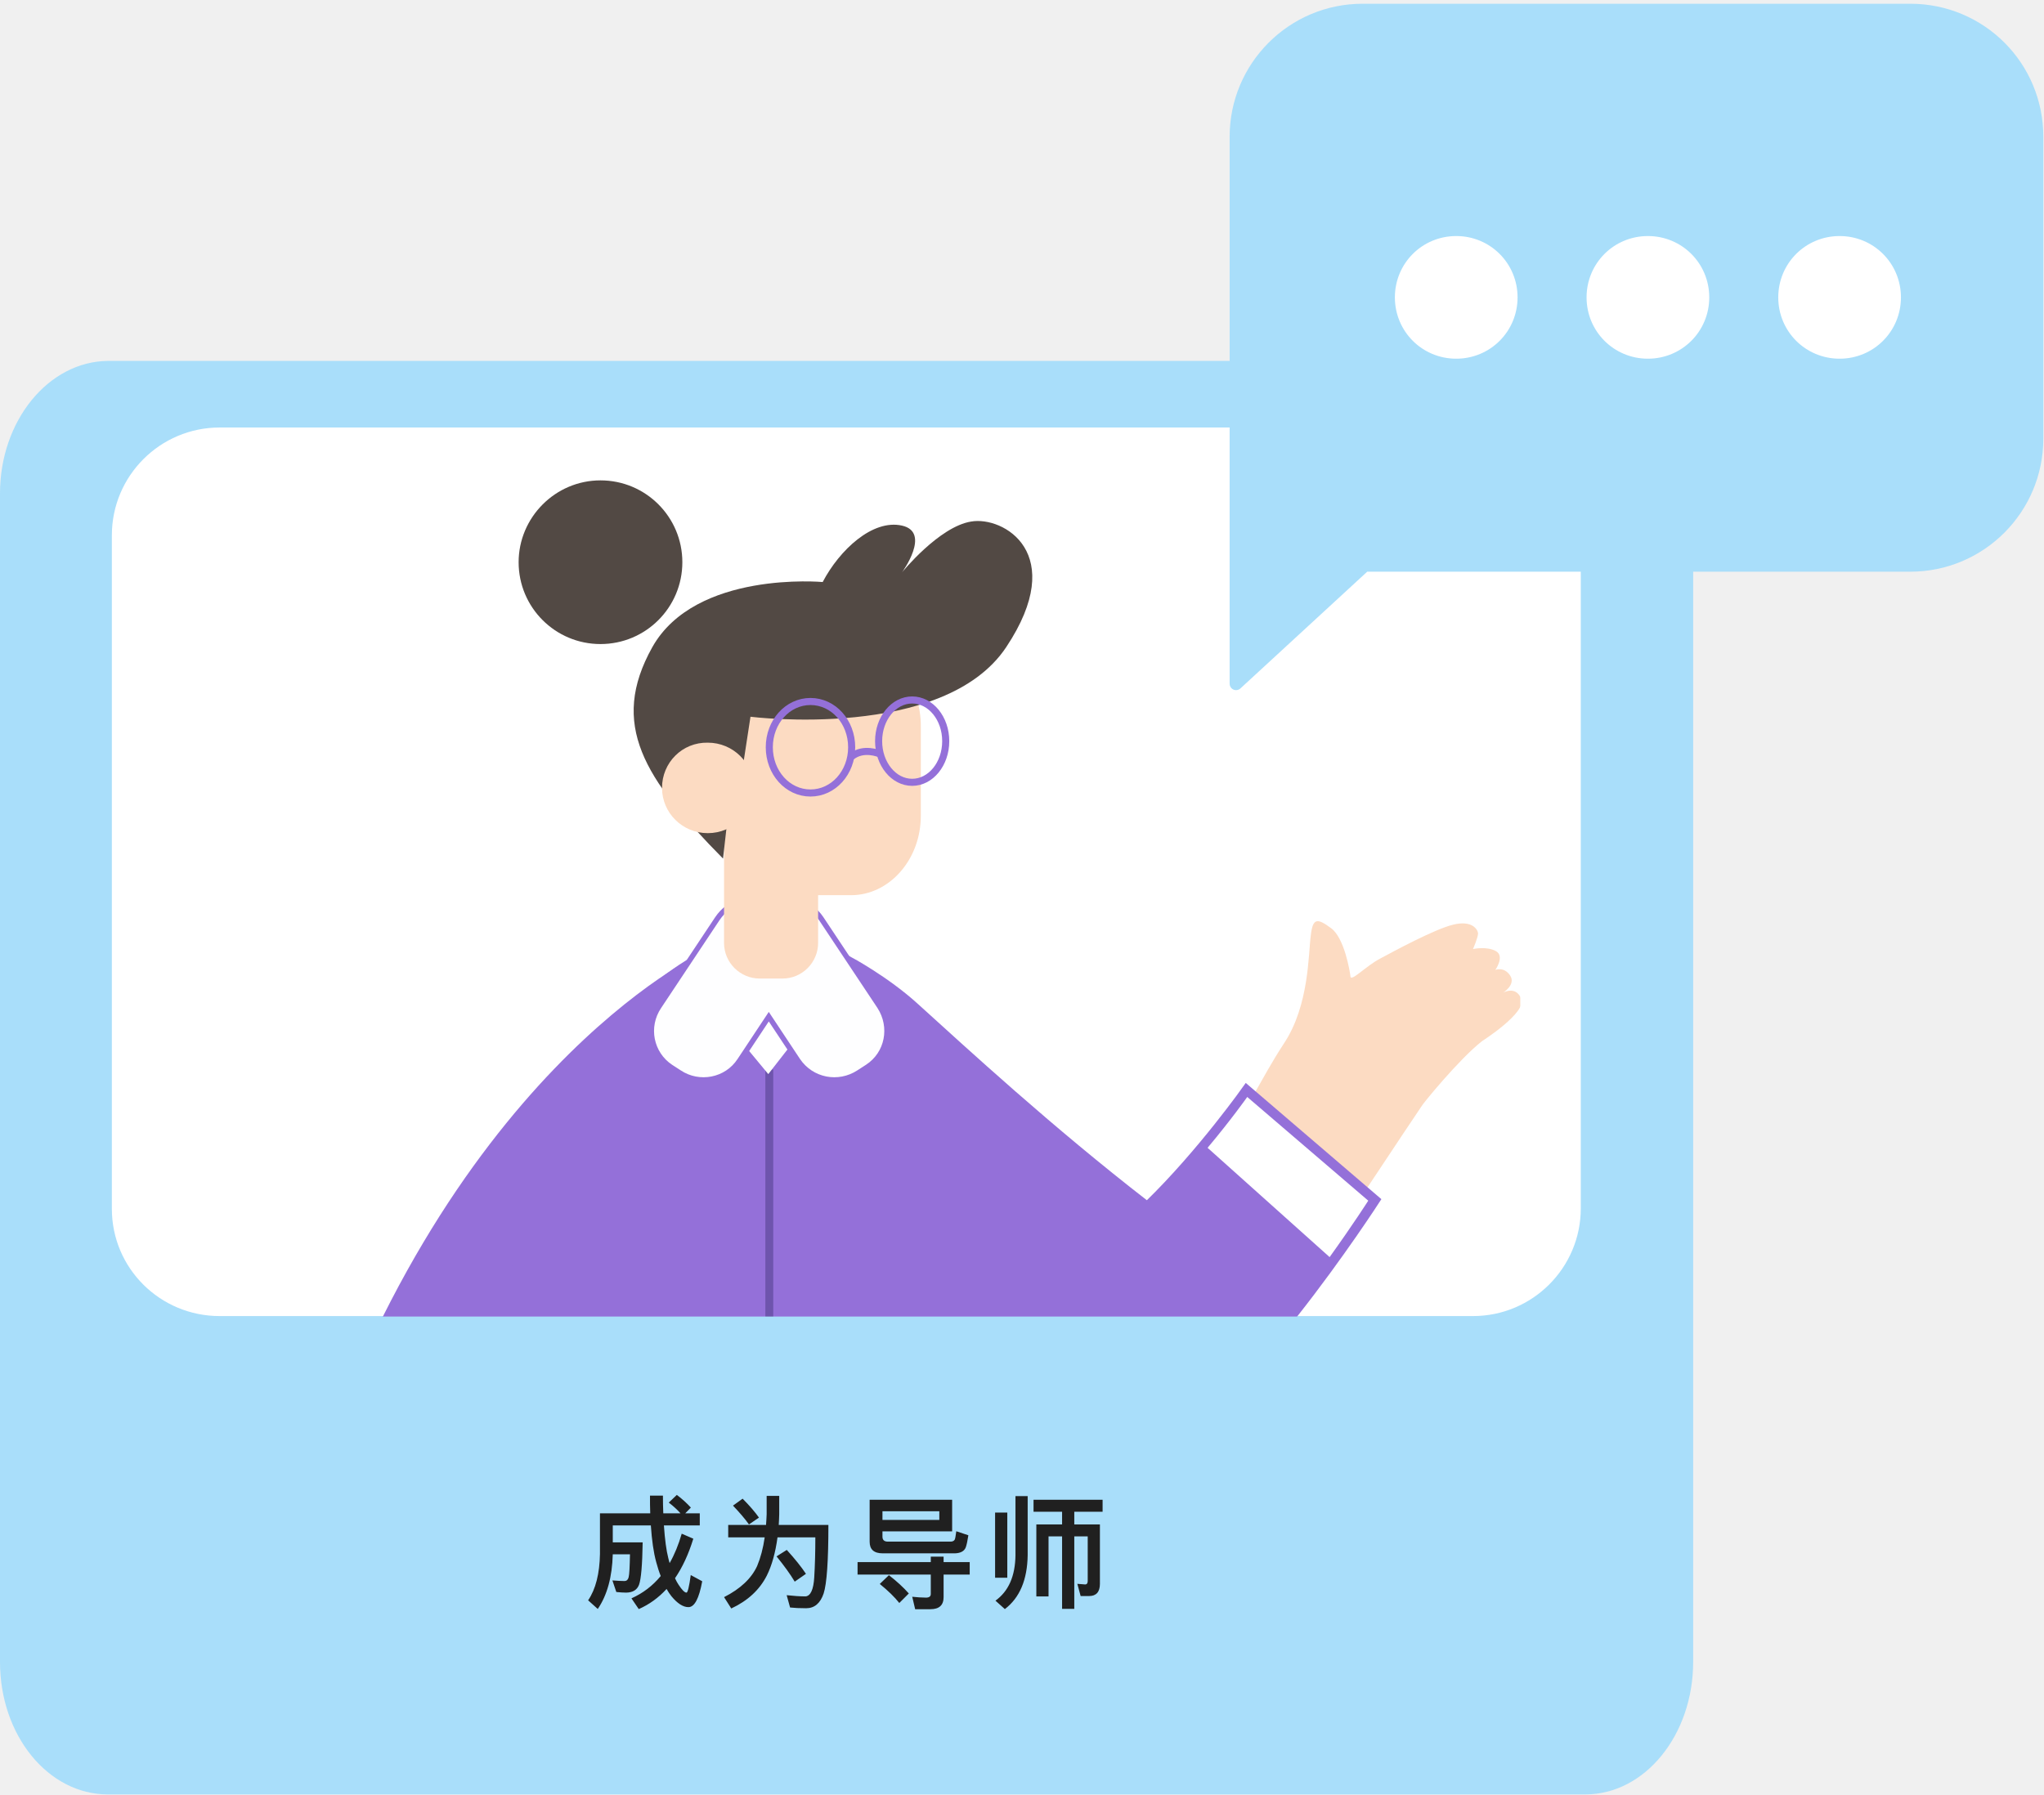
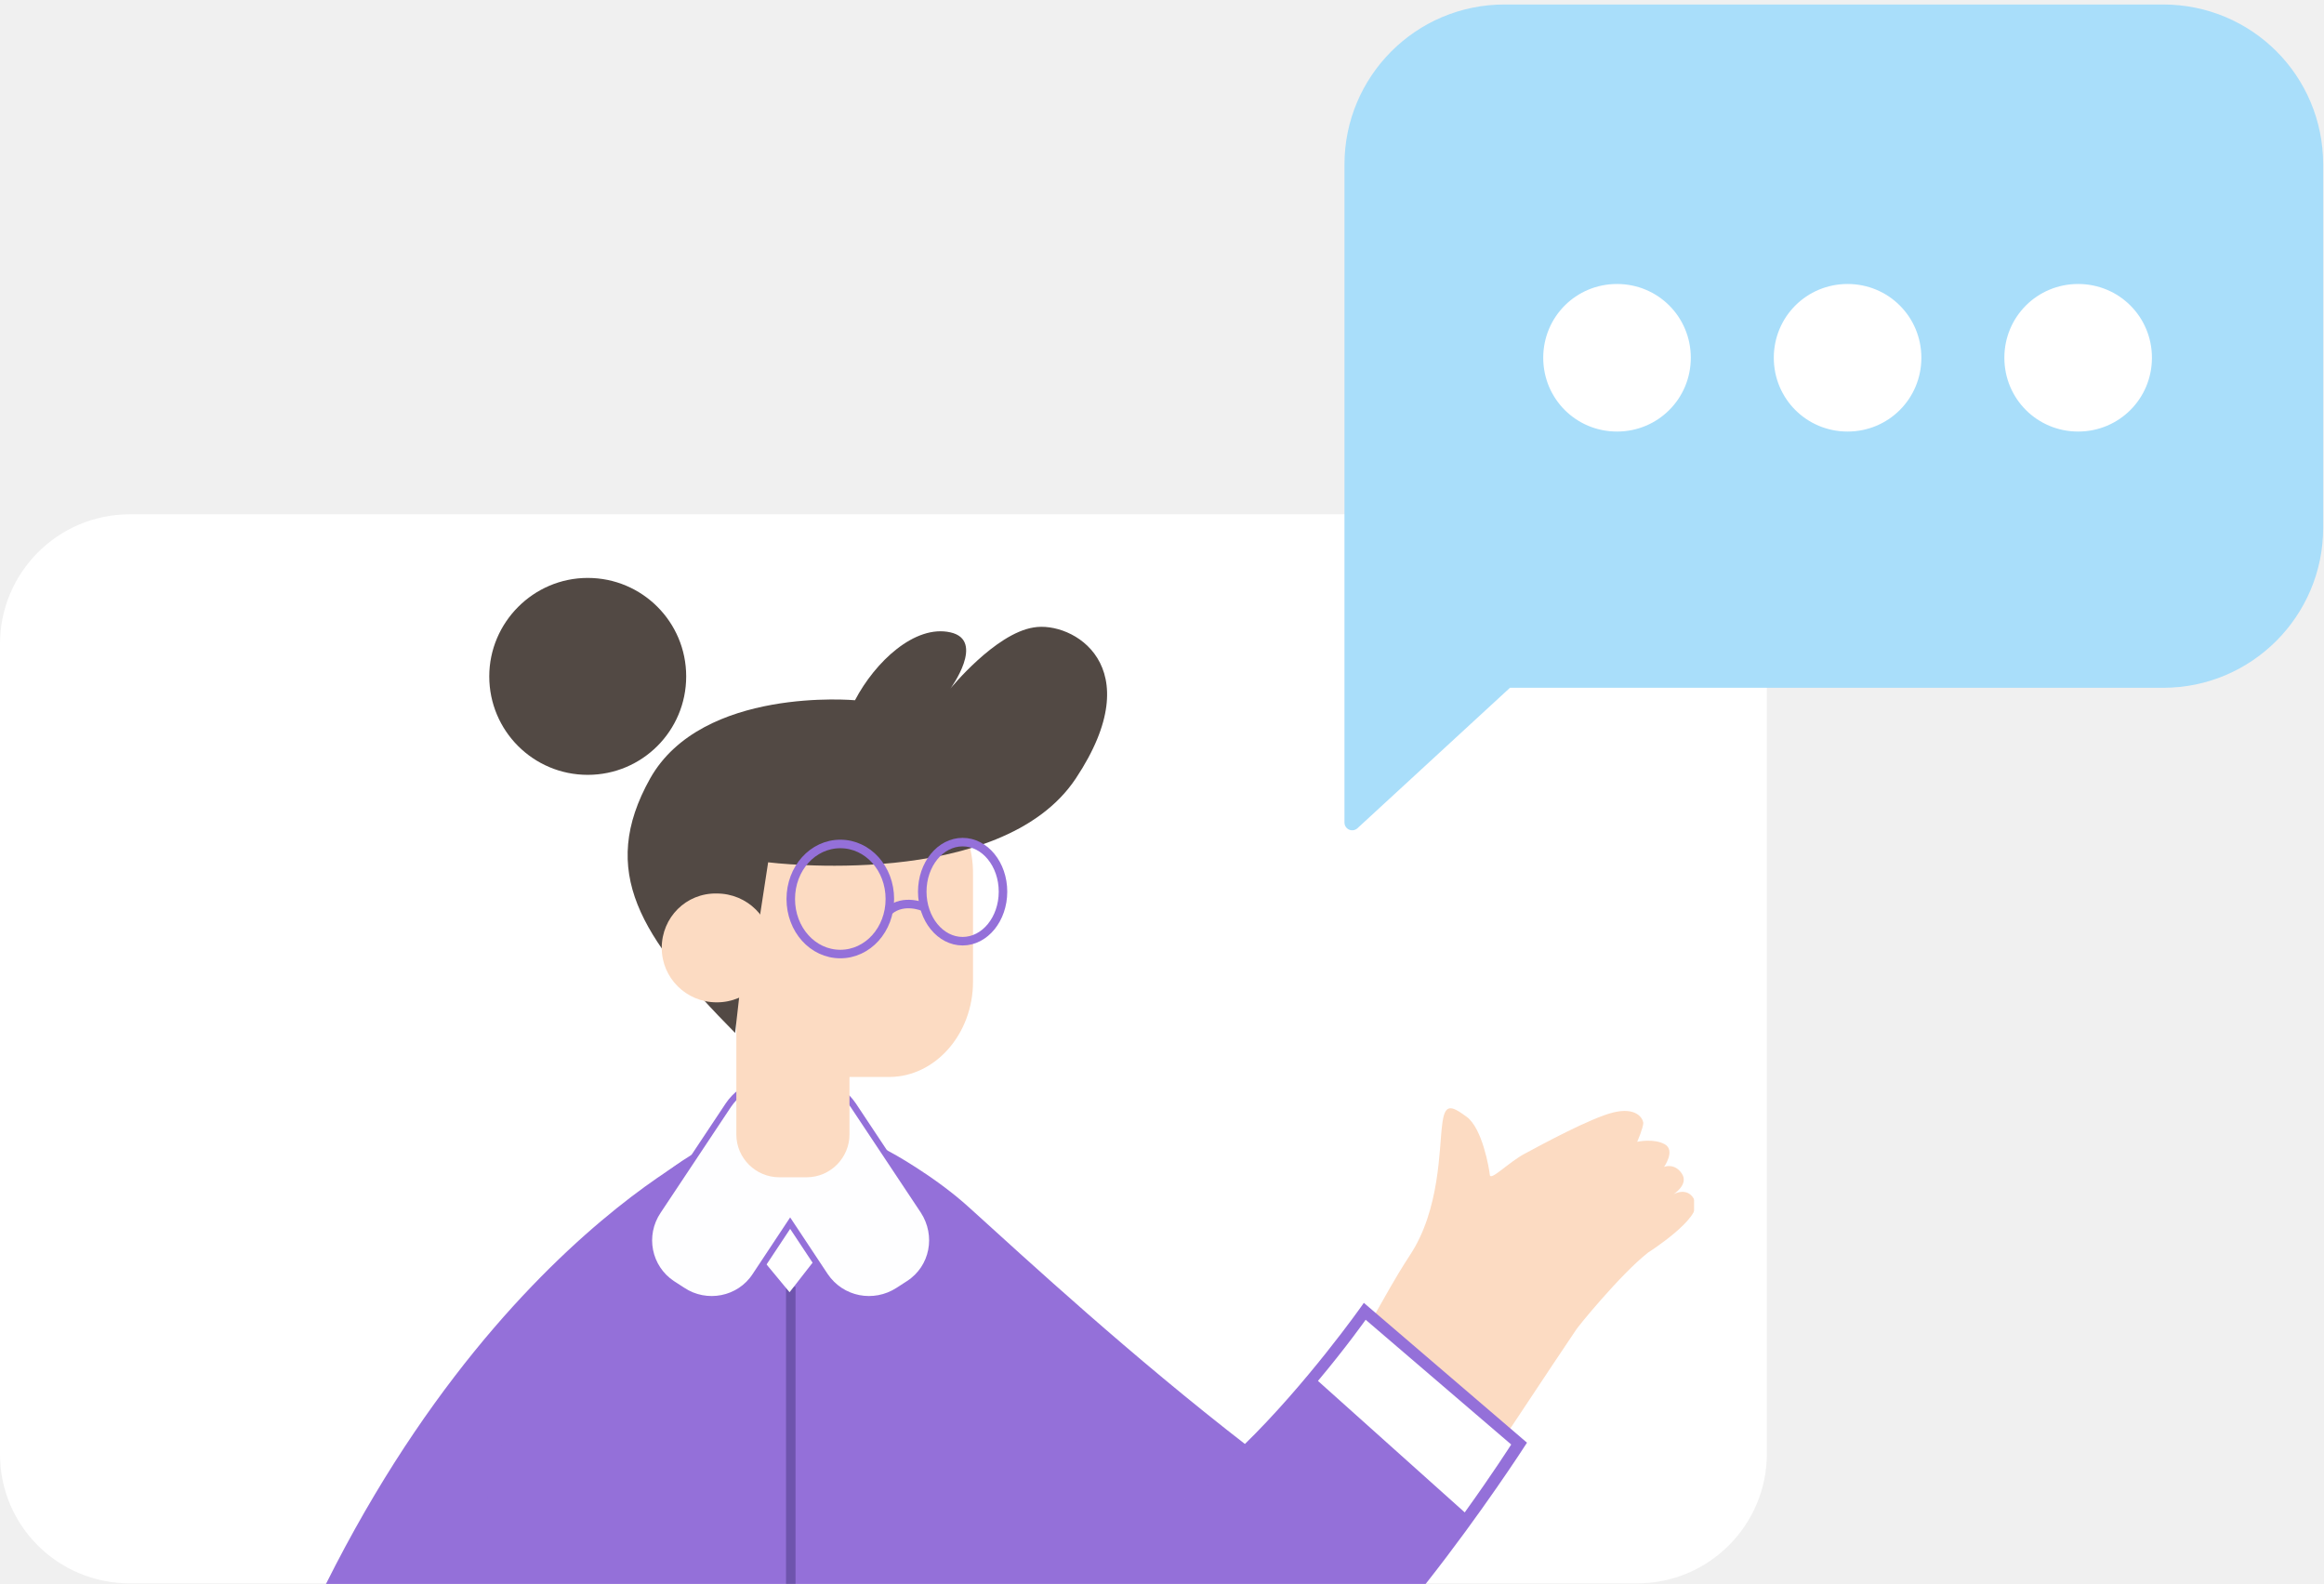
- <svg xmlns="http://www.w3.org/2000/svg" width="402" height="353" viewBox="0 0 402 353" fill="none">
-   <path d="M21.2 353H311.8C323.5 353 333 341.322 333 326.939V97.061C333 82.678 323.5 71 311.8 71H21.2C9.5 71.123 0 82.801 0 97.061V326.939C0 341.445 9.5 353 21.2 353Z" fill="#A9DEFA" />
-   <path d="M43.2 258.9H289.7C301.4 258.9 310.9 249.4 310.9 237.7V105.3C310.9 93.6 301.4 84.1 289.7 84.1H43.2C31.5 84.1 22 93.6 22 105.3V237.8C22 249.5 31.5 258.9 43.2 258.9Z" fill="white" />
-   <path d="M375.7 2H268C254.2 2 243.1 13.2 243.1 26.9V70.9V86.3V134.5L268.4 111.2H375.7C389.5 111.2 400.6 100 400.6 86.3V26.9C400.6 13.1 389.5 2 375.7 2Z" fill="#A9DEFA" stroke="#A9DEFA" stroke-width="2.529" stroke-miterlimit="10" stroke-linecap="round" stroke-linejoin="round" />
-   <path d="M297.2 58.5C297.2 64.5 292.4 69.3 286.4 69.3C280.4 69.3 275.6 64.5 275.6 58.5C275.6 52.5 280.4 47.7 286.4 47.7C292.4 47.7 297.2 52.5 297.2 58.5Z" fill="white" stroke="white" stroke-width="2.529" stroke-miterlimit="10" stroke-linecap="round" stroke-linejoin="round" />
-   <path d="M334.9 58.5C334.9 64.5 330.1 69.3 324.1 69.3C318.1 69.3 313.3 64.5 313.3 58.5C313.3 52.5 318.1 47.7 324.1 47.7C330.1 47.7 334.9 52.5 334.9 58.5Z" fill="white" stroke="white" stroke-width="2.529" stroke-miterlimit="10" stroke-linecap="round" stroke-linejoin="round" />
-   <path d="M372.6 58.5C372.6 64.5 367.8 69.3 361.8 69.3C355.8 69.3 351 64.5 351 58.5C351 52.5 355.8 47.7 361.8 47.7C367.8 47.7 372.6 52.5 372.6 58.5Z" fill="white" stroke="white" stroke-width="2.529" stroke-miterlimit="10" stroke-linecap="round" stroke-linejoin="round" />
-   <mask id="mask0" mask-type="alpha" maskUnits="userSpaceOnUse" x="35" y="84" width="264" height="175">
-     <rect x="35" y="84" width="264" height="175" fill="#C4C4C4" />
+ <svg xmlns="http://www.w3.org/2000/svg" width="380" height="259" viewBox="0 0 380 259" fill="none">
+   <path d="M21.2 258.9H267.7C279.4 258.9 288.9 249.4 288.9 237.7V105.3C288.9 93.6 279.4 84.1 267.7 84.1H21.2C9.5 84.1 0 93.6 0 105.3V237.8C0 249.5 9.5 258.9 21.2 258.9Z" fill="white" />
+   <path d="M353.7 2H246C232.2 2 221.1 13.2 221.1 26.9V70.9V86.3V134.5L246.4 111.2H353.7C367.5 111.2 378.6 100 378.6 86.3V26.9C378.6 13.1 367.5 2 353.7 2Z" fill="#A9DEFA" stroke="#A9DEFA" stroke-width="2.529" stroke-miterlimit="10" stroke-linecap="round" stroke-linejoin="round" />
+   <path d="M275.2 58.5C275.2 64.5 270.4 69.3 264.4 69.3C258.4 69.3 253.6 64.5 253.6 58.5C253.6 52.5 258.4 47.7 264.4 47.7C270.4 47.7 275.2 52.5 275.2 58.5Z" fill="white" stroke="white" stroke-width="2.529" stroke-miterlimit="10" stroke-linecap="round" stroke-linejoin="round" />
+   <path d="M312.9 58.5C312.9 64.5 308.1 69.3 302.1 69.3C296.1 69.3 291.3 64.5 291.3 58.5C291.3 52.5 296.1 47.7 302.1 47.7C308.1 47.7 312.9 52.5 312.9 58.5Z" fill="white" stroke="white" stroke-width="2.529" stroke-miterlimit="10" stroke-linecap="round" stroke-linejoin="round" />
+   <path d="M350.6 58.5C350.6 64.5 345.8 69.3 339.8 69.3C333.8 69.3 329 64.5 329 58.5C329 52.5 333.8 47.7 339.8 47.7C345.8 47.7 350.6 52.5 350.6 58.5Z" fill="white" stroke="white" stroke-width="2.529" stroke-miterlimit="10" stroke-linecap="round" stroke-linejoin="round" />
+   <mask id="mask0" mask-type="alpha" maskUnits="userSpaceOnUse" x="13" y="84" width="264" height="175">
+     <rect x="13" y="84" width="264" height="175" fill="#C4C4C4" />
  </mask>
  <g mask="url(#mask0)">
-     <path d="M137.9 187.5C137.9 187.5 86.8 211.4 59.5 298.5L96.8 298.7L119.8 246.2L137.9 187.5Z" fill="#9470D9" />
-     <path d="M291.499 204.8C291.499 204.8 300.299 199.2 299.199 196.5C298.099 193.8 295.599 195.3 295.599 195.3C295.599 195.3 298.199 193.7 296.999 191.9C295.799 190.1 294.099 190.8 294.099 190.8C294.099 190.8 295.999 188.1 294.199 187.1C292.399 186.1 289.699 186.7 289.699 186.7C289.699 186.7 290.699 184.4 290.699 183.6C290.599 182.8 289.499 181 285.799 181.9C282.099 182.8 273.999 187.2 271.399 188.6C268.699 190 265.699 193.2 265.599 192.1C265.499 191.1 264.399 184.5 261.799 182.6C259.199 180.7 258.199 180.4 257.799 184C257.299 187.7 257.499 197.8 252.499 205.3C247.599 212.8 245.899 217.8 240.599 223.9C235.399 230 232.999 233 232.999 233L256.599 252.2C256.599 252.2 279.399 217.8 279.599 217.6C279.599 217.4 286.999 208.3 291.499 204.8Z" fill="#FCDBC2" />
-     <path d="M215.7 245.1C219 242.9 222.4 240 225.6 236.8C236.1 226.6 245.1 213.8 245.1 213.8L271 236C271 236 242.8 279.8 225.8 285.3C208.8 290.8 170.1 246.7 170.1 246.7L167.1 188.7C167.1 188.7 174.4 192.6 180.2 197.9C189.8 206.6 206.6 222.1 225.6 236.8" fill="#9470D9" />
-     <path d="M215.7 245.1C219 242.9 222.4 240 225.6 236.8C236.1 226.6 245.1 213.8 245.1 213.8L271 236C271 236 242.8 279.8 225.8 285.3C208.8 290.8 170.1 246.7 170.1 246.7L167.1 188.7C167.1 188.7 174.4 192.6 180.2 197.9C189.8 206.6 206.6 222.1 225.6 236.8" stroke="#9470D9" stroke-width="1.035" stroke-miterlimit="10" />
-     <path d="M237.5 225.8C242.2 220.2 245.3 215.8 245.3 215.8L269.1 236.2C269.1 236.2 266.1 240.9 261.5 247.3L237.5 225.8Z" fill="white" />
-     <path d="M96.8 298.7C96.8 298.2 96.8 288.3 96.8 287.9C96.8 230.8 121.1 184.5 151.1 184.5C181.1 184.5 205.4 230.8 205.4 287.9C205.4 288.4 205.4 298.3 205.4 298.7H96.8Z" fill="#9470D9" />
-     <path d="M151.3 210.4V298.7" stroke="#6E54AD" stroke-width="1.552" stroke-miterlimit="10" />
-     <path d="M151.1 211.3L133.8 190.4C140.2 185.3 143.7 184.4 151.1 184.4C158.3 184.4 161.7 184.8 168 189.6L151.1 211.3Z" fill="white" />
-     <path d="M130.2 192.9C136.6 187.8 143.7 184.4 151.1 184.4C158.5 184.4 166 187.6 172.4 192.7" stroke="#9470D9" stroke-width="1.035" stroke-miterlimit="10" />
-     <path d="M129.6 198L141.1 180.7C143.4 177.3 147.6 176 151.3 177.4C155 176 159.2 177.3 161.5 180.7L173 198C175.6 202 174.6 207.3 170.6 209.9L168.9 211C164.9 213.6 159.6 212.6 156.9 208.6L151.2 200L145.5 208.6C142.9 212.6 137.5 213.6 133.6 211L131.9 209.9C128 207.3 126.9 202 129.6 198Z" fill="#FEFEFF" stroke="#9470D9" stroke-width="1.035" stroke-miterlimit="10" />
-     <path d="M167.5 127.3H156.2C148.7 127.3 142.5 134.3 142.5 142.9V160.4C142.5 160.9 142.5 161.4 142.6 161.9C142.5 162.4 142.4 163 142.4 163.5V174.2V174.8V185.5C142.4 189.4 145.6 192.5 149.4 192.5H153.9C157.8 192.5 160.9 189.3 160.9 185.5V176.1H167.4C174.9 176.1 181.1 169.1 181.1 160.5V143C181.2 134.3 175.1 127.3 167.5 127.3Z" fill="#FCDBC2" />
-     <path d="M145.5 154.699L147.6 140.999C147.6 140.999 185.6 145.799 197.9 127.299C210.2 108.799 197.3 101.499 191 102.599C184.7 103.599 177.4 112.599 177.4 112.599C177.4 112.599 183.2 104.699 177.4 103.399C171.6 102.099 165.1 108.199 161.8 114.499C161.8 114.499 136.8 112.199 128.3 127.299C119.8 142.499 126.7 153.199 142.2 168.899L143.2 160.099L145.5 154.699Z" fill="#524944" />
-     <path d="M102 110.6C102 119.5 109.2 126.7 118.1 126.7C127 126.7 134.2 119.5 134.2 110.6C134.2 101.7 127 94.5 118.1 94.5C109.2 94.5 102 101.8 102 110.6Z" fill="#524944" />
-     <path d="M151.3 147C151.3 152 154.9 156 159.4 156C163.9 156 167.5 152 167.5 147C167.5 142 163.9 138 159.4 138C154.9 138 151.3 142 151.3 147Z" stroke="#9470D9" stroke-width="1.393" stroke-miterlimit="10" />
-     <path d="M179.4 153.9C183.045 153.9 186 150.274 186 145.8C186 141.327 183.045 137.7 179.4 137.7C175.755 137.7 172.8 141.327 172.8 145.8C172.8 150.274 175.755 153.9 179.4 153.9Z" stroke="#9470D9" stroke-width="1.393" stroke-miterlimit="10" />
-     <path d="M172.999 148.301C172.999 148.301 169.799 146.901 167.399 148.901" stroke="#9470D9" stroke-width="1.393" stroke-miterlimit="10" />
-     <path d="M130.2 155C130.2 159.899 134.2 163.899 139.2 163.899C144.2 163.899 148.2 159.899 148.2 155C148.2 150.1 144.2 146.099 139.2 146.099C134.2 145.999 130.2 150 130.2 155Z" fill="#FCDBC2" />
+     <path d="M115.9 187.5C115.9 187.5 64.8 211.4 37.5 298.5L74.8 298.7L97.8 246.2L115.9 187.5Z" fill="#9470D9" />
+     <path d="M269.5 204.8C269.5 204.8 278.3 199.2 277.2 196.5C276.1 193.8 273.6 195.3 273.6 195.3C273.6 195.3 276.2 193.7 275 191.9C273.8 190.1 272.1 190.8 272.1 190.8C272.1 190.8 274 188.1 272.2 187.1C270.4 186.1 267.7 186.7 267.7 186.7C267.7 186.7 268.7 184.4 268.7 183.6C268.6 182.8 267.5 181 263.8 181.9C260.1 182.8 252 187.2 249.4 188.6C246.7 190 243.7 193.2 243.6 192.1C243.5 191.1 242.4 184.5 239.8 182.6C237.2 180.7 236.2 180.4 235.8 184C235.3 187.7 235.5 197.8 230.5 205.3C225.6 212.8 223.9 217.8 218.6 223.9C213.4 230 211 233 211 233L234.6 252.2C234.6 252.2 257.4 217.8 257.6 217.6C257.6 217.4 265 208.3 269.5 204.8Z" fill="#FCDBC2" />
+     <path d="M193.7 245.1C197 242.9 200.4 240 203.6 236.8C214.1 226.6 223.1 213.8 223.1 213.8L249 236C249 236 220.8 279.8 203.8 285.3C186.8 290.8 148.1 246.7 148.1 246.7L145.1 188.7C145.1 188.7 152.4 192.6 158.2 197.9C167.8 206.6 184.6 222.1 203.6 236.8" fill="#9470D9" />
+     <path d="M193.7 245.1C197 242.9 200.4 240 203.6 236.8C214.1 226.6 223.1 213.8 223.1 213.8L249 236C249 236 220.8 279.8 203.8 285.3C186.8 290.8 148.1 246.7 148.1 246.7L145.1 188.7C145.1 188.7 152.4 192.6 158.2 197.9C167.8 206.6 184.6 222.1 203.6 236.8" stroke="#9470D9" stroke-width="1.035" stroke-miterlimit="10" />
+     <path d="M215.5 225.8C220.2 220.2 223.3 215.8 223.3 215.8L247.1 236.2C247.1 236.2 244.1 240.9 239.5 247.3L215.5 225.8Z" fill="white" />
+     <path d="M74.8 298.7C74.8 298.2 74.8 288.3 74.8 287.9C74.8 230.8 99.1 184.5 129.1 184.5C159.1 184.5 183.4 230.8 183.4 287.9C183.4 288.4 183.4 298.3 183.4 298.7H74.8Z" fill="#9470D9" />
+     <path d="M129.3 210.4V298.7" stroke="#6E54AD" stroke-width="1.552" stroke-miterlimit="10" />
+     <path d="M129.1 211.3L111.8 190.4C118.2 185.3 121.7 184.4 129.1 184.4C136.3 184.4 139.7 184.8 146 189.6L129.1 211.3Z" fill="white" />
+     <path d="M108.2 192.9C114.6 187.8 121.7 184.4 129.1 184.4C136.5 184.4 144 187.6 150.4 192.7" stroke="#9470D9" stroke-width="1.035" stroke-miterlimit="10" />
+     <path d="M107.6 198L119.1 180.7C121.4 177.3 125.6 176 129.3 177.4C133 176 137.2 177.3 139.5 180.7L151 198C153.6 202 152.6 207.3 148.6 209.9L146.9 211C142.9 213.6 137.6 212.6 134.9 208.6L129.2 200L123.5 208.6C120.9 212.6 115.5 213.6 111.6 211L109.9 209.9C106 207.3 104.9 202 107.6 198Z" fill="#FEFEFF" stroke="#9470D9" stroke-width="1.035" stroke-miterlimit="10" />
+     <path d="M145.5 127.3H134.2C126.7 127.3 120.5 134.3 120.5 142.9V160.4C120.5 160.9 120.5 161.4 120.6 161.9C120.5 162.4 120.4 163 120.4 163.5V174.2V174.8V185.5C120.4 189.4 123.6 192.5 127.4 192.5H131.9C135.8 192.5 138.9 189.3 138.9 185.5V176.1H145.4C152.9 176.1 159.1 169.1 159.1 160.5V143C159.2 134.3 153.1 127.3 145.5 127.3Z" fill="#FCDBC2" />
+     <path d="M123.5 154.7L125.6 141C125.6 141 163.6 145.8 175.9 127.3C188.2 108.8 175.3 101.5 169 102.6C162.7 103.6 155.4 112.6 155.4 112.6C155.4 112.6 161.2 104.7 155.4 103.4C149.6 102.1 143.1 108.2 139.8 114.5C139.8 114.5 114.8 112.2 106.3 127.3C97.8 142.5 104.7 153.2 120.2 168.9L121.2 160.1L123.5 154.7Z" fill="#524944" />
+     <path d="M80 110.6C80 119.5 87.2 126.7 96.1 126.7C105 126.7 112.2 119.5 112.2 110.6C112.2 101.7 105 94.5 96.1 94.5C87.2 94.5 80 101.8 80 110.6Z" fill="#524944" />
+     <path d="M129.3 147C129.3 152 132.9 156 137.4 156C141.9 156 145.5 152 145.5 147C145.5 142 141.9 138 137.4 138C132.9 138 129.3 142 129.3 147Z" stroke="#9470D9" stroke-width="1.393" stroke-miterlimit="10" />
+     <path d="M157.4 153.9C161.045 153.9 164 150.274 164 145.8C164 141.327 161.045 137.7 157.4 137.7C153.755 137.7 150.8 141.327 150.8 145.8C150.8 150.274 153.755 153.9 157.4 153.9Z" stroke="#9470D9" stroke-width="1.393" stroke-miterlimit="10" />
+     <path d="M151 148.3C151 148.3 147.8 146.9 145.4 148.9" stroke="#9470D9" stroke-width="1.393" stroke-miterlimit="10" />
+     <path d="M108.2 155C108.2 159.9 112.2 163.9 117.2 163.9C122.2 163.9 126.2 159.9 126.2 155C126.2 150.1 122.2 146.1 117.2 146.1C112.2 146 108.2 150 108.2 155Z" fill="#FCDBC2" />
  </g>
-   <path d="M133.116 294.08L131.532 295.592C132.468 296.312 133.236 297.032 133.836 297.704H130.452C130.404 296.6 130.38 295.448 130.38 294.224H127.836C127.836 295.424 127.836 296.6 127.884 297.704H117.996V305.696C117.924 309.584 117.156 312.632 115.668 314.816L117.564 316.52C119.412 313.808 120.396 310.232 120.516 305.768H123.9C123.852 308.216 123.78 309.728 123.636 310.28C123.516 310.76 123.252 311 122.868 311.024C122.196 311.024 121.404 310.976 120.444 310.904L121.212 313.184C121.932 313.256 122.58 313.304 123.156 313.304C124.452 313.28 125.292 312.776 125.676 311.768C126.084 310.664 126.324 307.88 126.396 303.416H120.516V300.08H128.004C128.196 302.96 128.532 305.384 129.06 307.304C129.324 308.288 129.612 309.2 129.948 310.04C128.364 311.96 126.444 313.424 124.188 314.432L125.628 316.544C127.692 315.632 129.516 314.312 131.1 312.584C131.388 313.112 131.724 313.592 132.06 314.024C133.236 315.44 134.34 316.16 135.396 316.16C136.596 316.16 137.484 314.456 138.108 311.072L135.852 309.848C135.54 312.152 135.252 313.304 135.012 313.304C134.652 313.304 134.124 312.776 133.452 311.744C133.212 311.384 132.972 310.952 132.756 310.472C134.22 308.336 135.42 305.744 136.356 302.696L134.076 301.712C133.452 303.872 132.66 305.816 131.7 307.496C131.604 307.16 131.508 306.848 131.436 306.512C131.052 305.024 130.764 302.864 130.572 300.08H137.628V297.704H134.772L135.876 296.576C135.108 295.736 134.196 294.896 133.116 294.08ZM146.052 294.824L144.156 296.192C145.452 297.536 146.508 298.784 147.3 299.888L149.268 298.544C148.5 297.464 147.444 296.216 146.052 294.824ZM154.74 304.904L152.724 306.176C154.212 308 155.412 309.656 156.3 311.144L158.508 309.608C157.62 308.264 156.372 306.704 154.74 304.904ZM150.78 294.272V297.896C150.756 298.592 150.708 299.288 150.66 299.984H143.22V302.432H150.396C150.084 304.592 149.58 306.464 148.908 308.072C147.78 310.52 145.62 312.56 142.404 314.192L143.82 316.424C147.06 314.912 149.388 312.752 150.804 309.968C151.812 307.952 152.508 305.432 152.916 302.432H160.356C160.356 305.264 160.284 307.904 160.14 310.304C159.996 312.704 159.42 313.952 158.436 314.048C157.308 314.048 156.06 313.952 154.716 313.808L155.388 316.232C156.252 316.328 157.308 316.376 158.556 316.376C160.188 316.376 161.34 315.392 161.988 313.472C162.612 311.552 162.924 307.04 162.924 299.984H153.156C153.204 299.312 153.228 298.616 153.252 297.896V294.272H150.78ZM168.66 307.304V309.752H183.06V313.568C183.06 314.048 182.748 314.288 182.124 314.288C181.26 314.288 180.372 314.216 179.412 314.12L179.988 316.568H182.988C184.716 316.568 185.58 315.776 185.58 314.192V309.752H190.716V307.304H185.58V306.224H183.06V307.304H168.66ZM187.26 295.04H171.036V303.296C171.036 304.808 171.876 305.576 173.604 305.576H187.836C188.94 305.528 189.66 305.144 189.948 304.376C190.116 303.896 190.284 303.128 190.452 302.024L188.076 301.232C187.956 302.168 187.86 302.72 187.764 302.888C187.62 303.128 187.38 303.248 187.02 303.272H174.612C173.892 303.272 173.556 302.936 173.556 302.288V301.256H187.26V295.04ZM173.556 299V297.296H184.74V299H173.556ZM174.828 309.872L173.028 311.6C174.684 312.944 175.956 314.192 176.868 315.344L178.74 313.472C177.684 312.272 176.364 311.072 174.828 309.872ZM195.708 297.56V310.376H198.108V297.56H195.708ZM199.716 294.32V305.936C199.668 310.04 198.372 313.016 195.78 314.888L197.628 316.544C200.556 314.312 202.044 310.784 202.116 305.936V294.32H199.716ZM203.268 295.04V297.392H208.884V299.888H203.82V314.048H206.22V302.24H208.884V316.496H211.284V302.24H213.924V311.024C213.924 311.456 213.756 311.696 213.42 311.696L211.884 311.576L212.532 313.976H214.212C215.604 313.976 216.324 313.16 216.324 311.576V299.888H211.284V297.392H216.852V295.04H203.268Z" fill="#202020" />
</svg>
